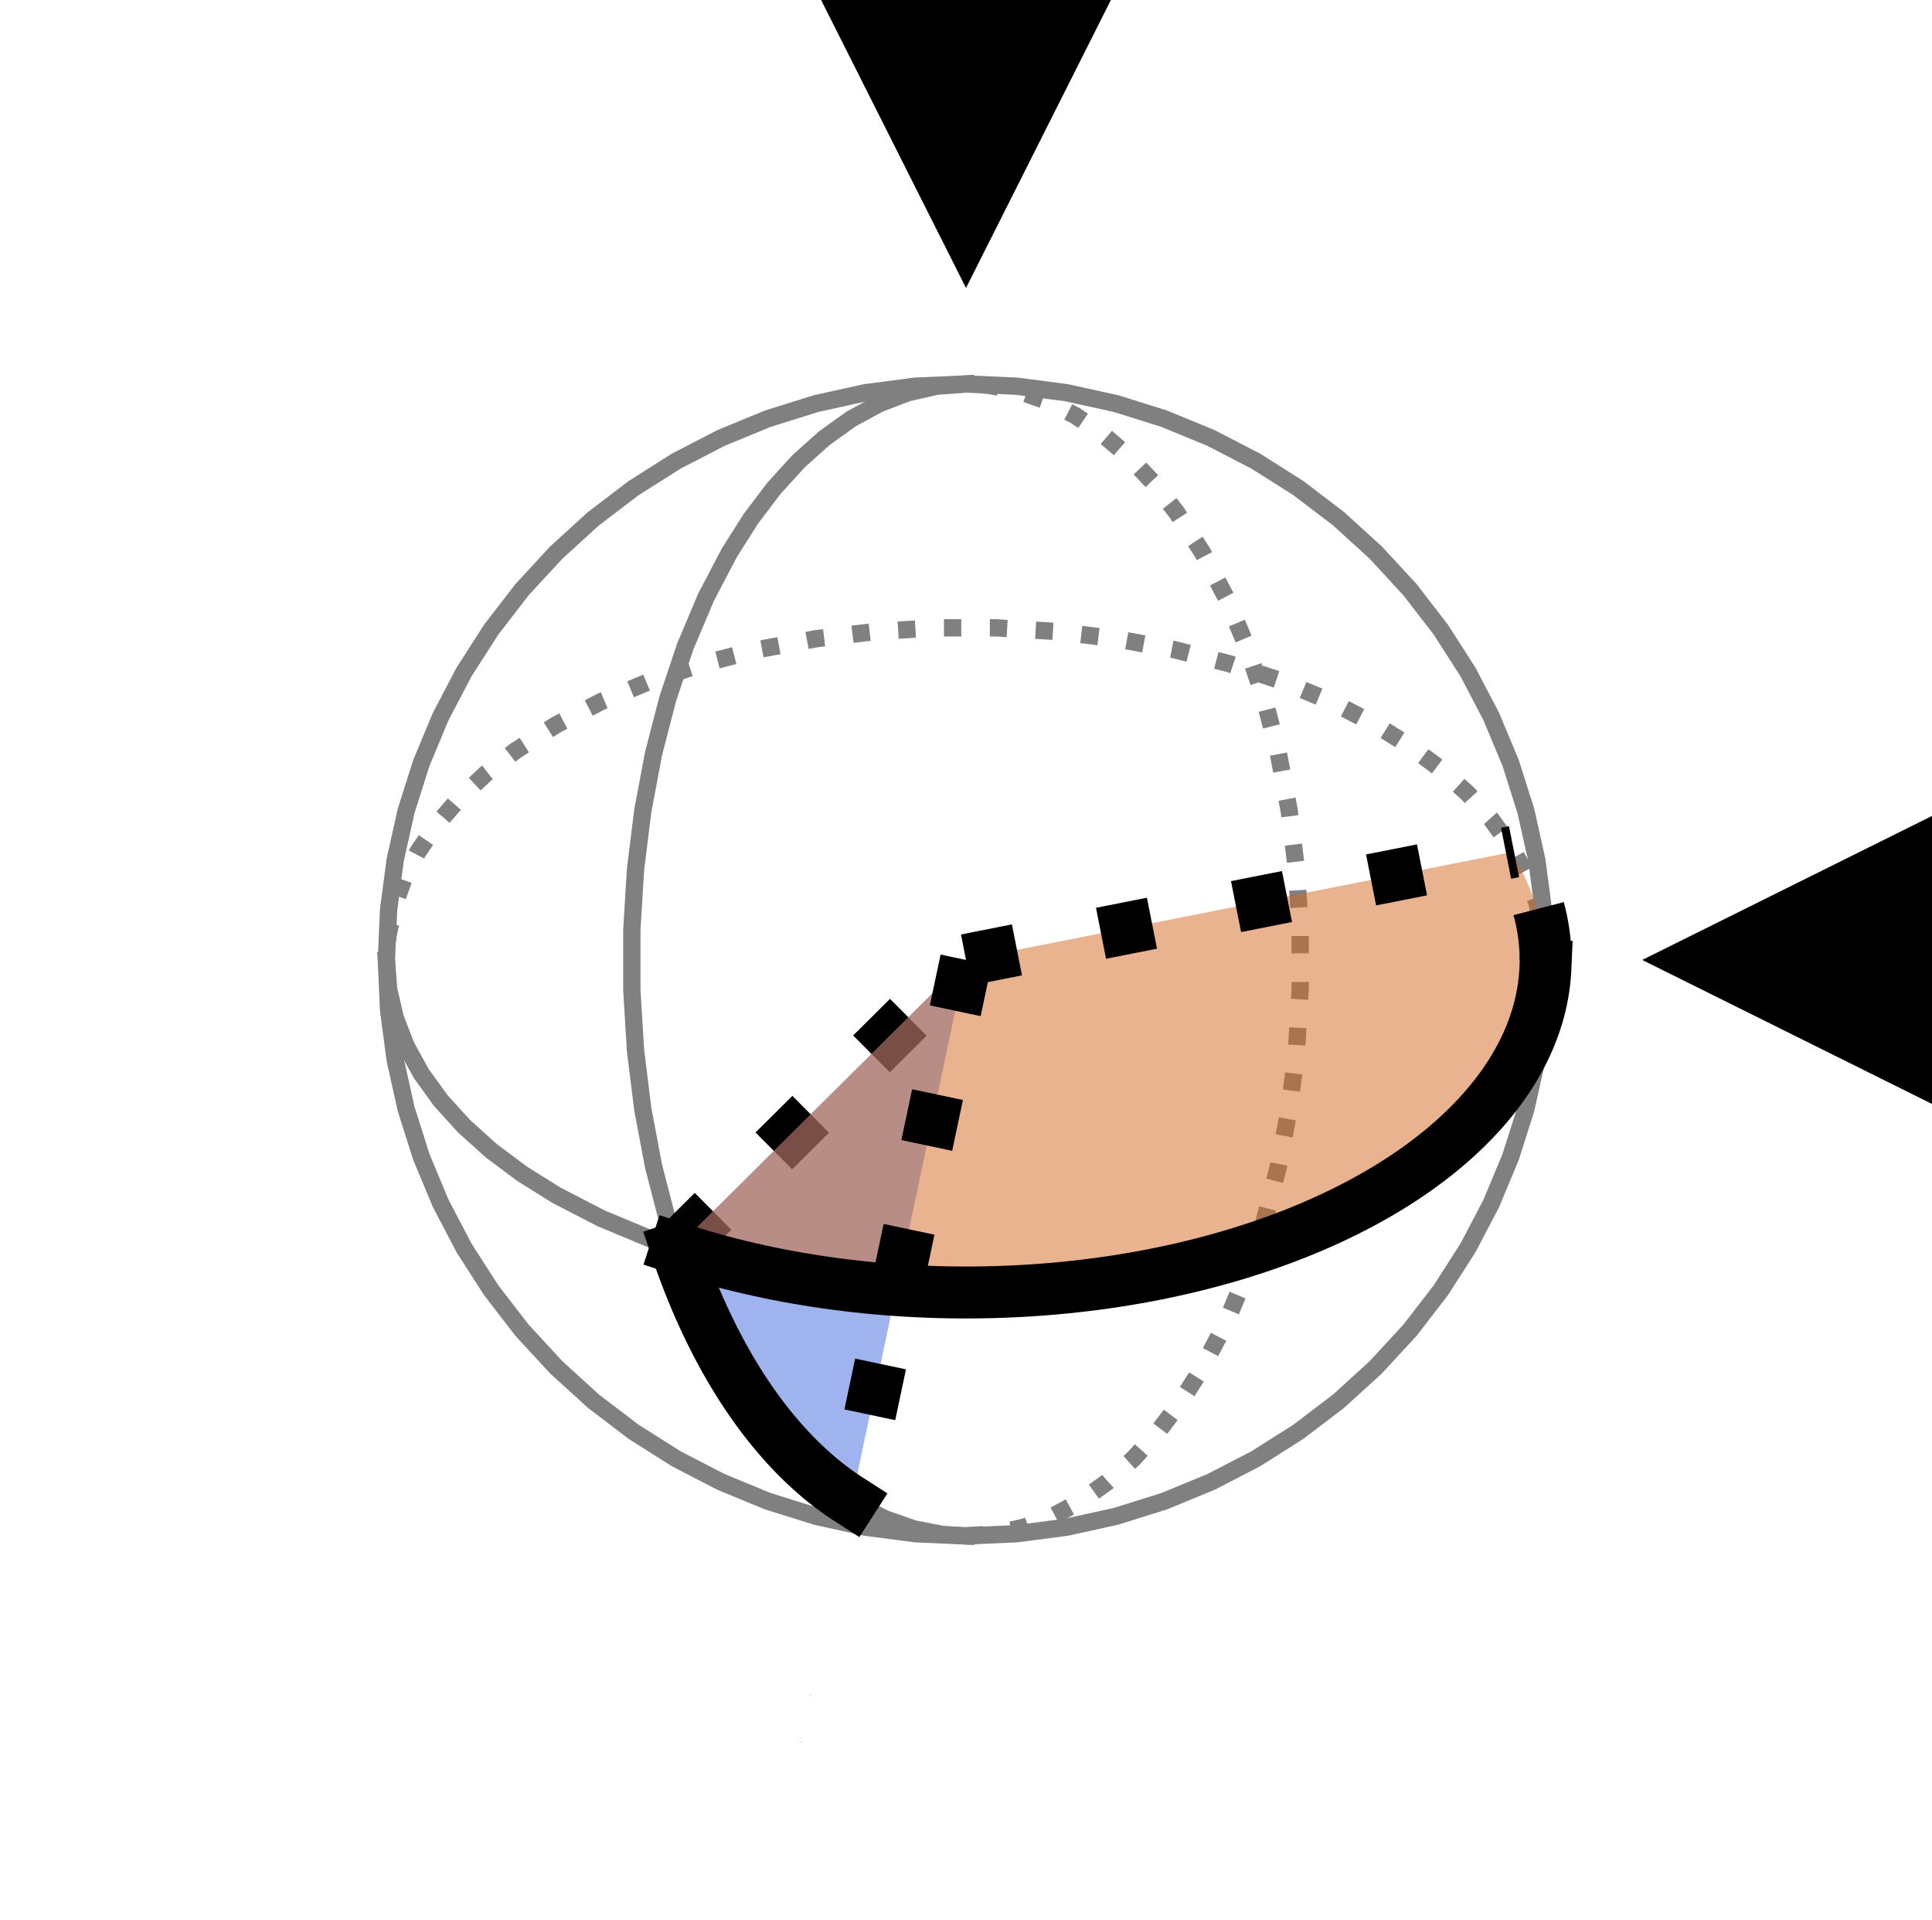
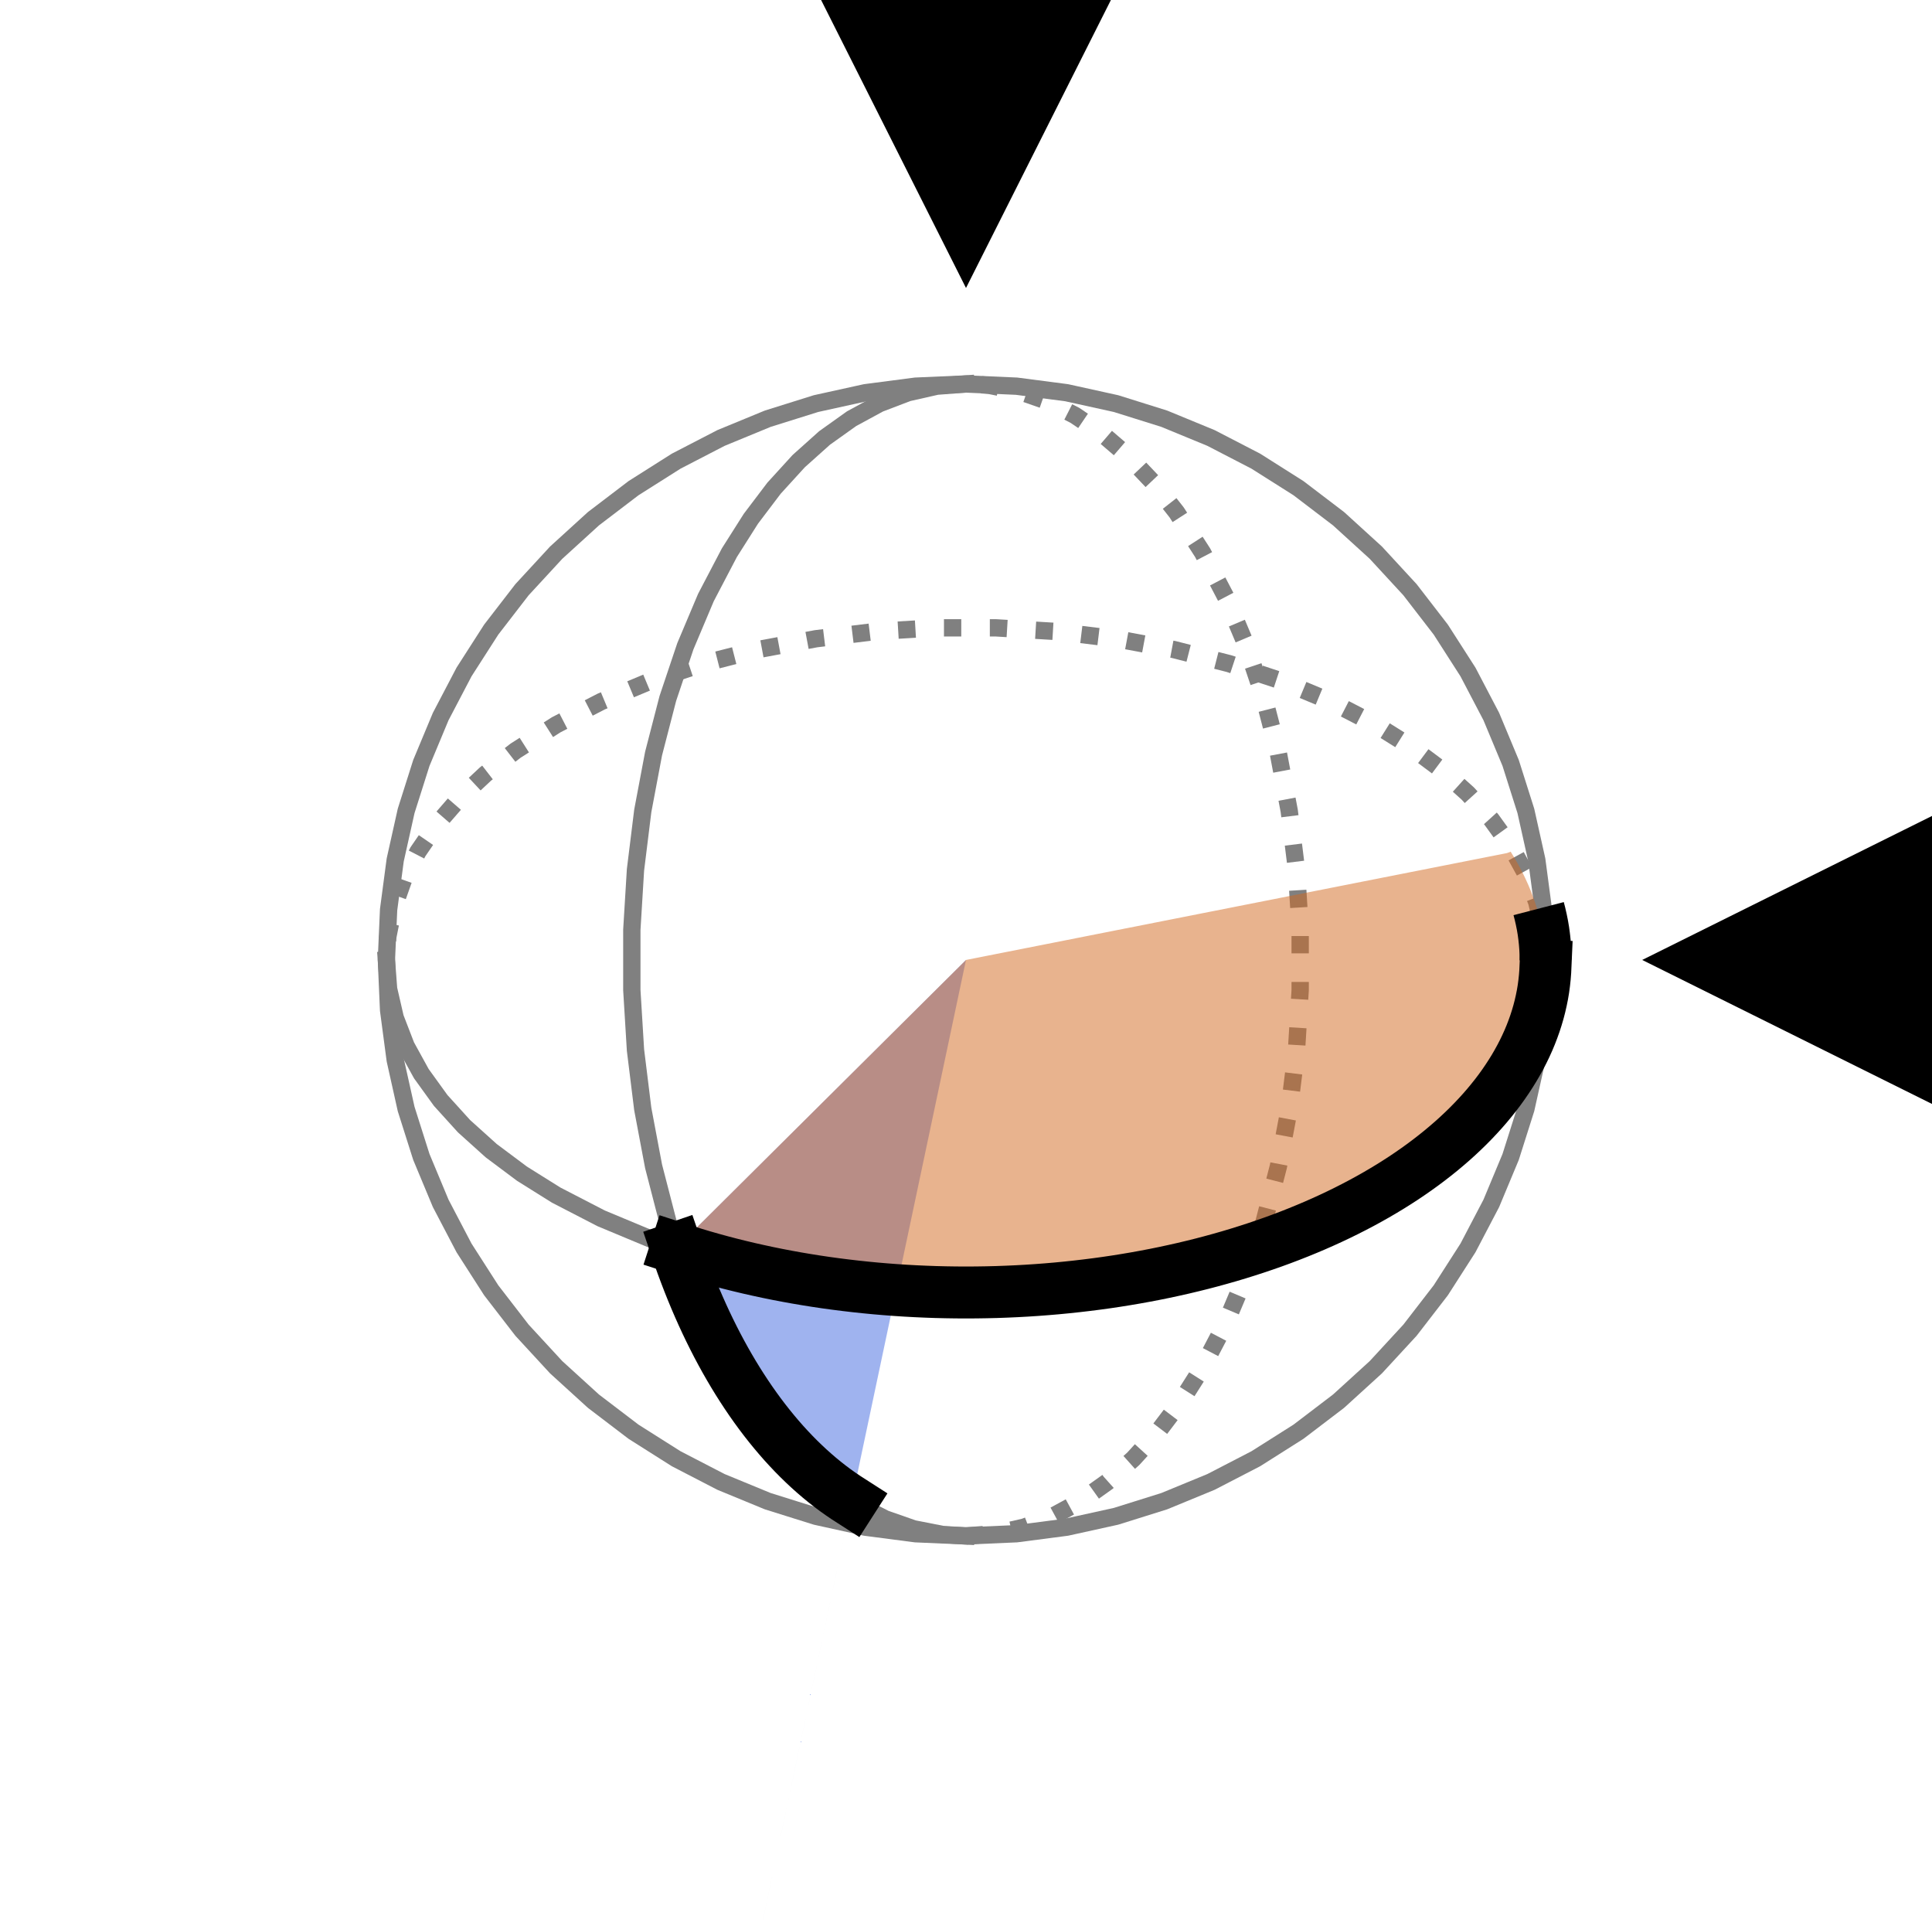
<svg xmlns="http://www.w3.org/2000/svg" xmlns:xlink="http://www.w3.org/1999/xlink" height="110.88pt" version="1.1" viewBox="0 0 111.6 110.88" width="111.6pt">
  <defs>
    <style type="text/css">
            *{stroke-linecap:butt;stroke-linejoin:round;}
        </style>
  </defs>
  <g id="figure_1">
    <g id="patch_1">
      <path d="M 0 110.88 L 111.6 110.88 L 111.6 0 L 0 0 z" style="fill:none;" />
    </g>
    <g id="axes_1">
      <g id="line2d_1">
-         <path clip-path="url(#p7135ebece0)" d="M 89.28 55.44 L 89.153 53.766 L 88.771 52.105 L 88.139 50.469 L 87.261 48.872 L 86.143 47.324 L 84.795 45.838 L 83.225 44.424 L 81.447 43.095 L 79.474 41.86 L 76.87 40.515 L 74.035 39.333 L 71 38.328 L 67.798 37.511 L 64.465 36.889 L 61.037 36.471 L 57.552 36.261 L 54.048 36.261 L 50.563 36.471 L 47.135 36.889 L 43.802 37.511 L 40.6 38.328 L 37.565 39.333 L 34.73 40.515 L 32.126 41.86 L 29.781 43.354 L 28.044 44.701 L 26.518 46.129 L 25.214 47.629 L 24.144 49.187 L 23.314 50.794 L 22.732 52.436 L 22.402 54.1 L 22.325 55.105 L 22.325 55.105 " style="fill:none;stroke:#808080;stroke-dasharray:1,1.65;stroke-dashoffset:0;" />
+         <path clip-path="url(#p558f97eeed)" d="M 89.28 55.44 L 89.153 53.766 L 88.771 52.105 L 88.139 50.469 L 87.261 48.872 L 86.143 47.324 L 84.795 45.838 L 83.225 44.424 L 81.447 43.095 L 79.474 41.86 L 76.87 40.515 L 74.035 39.333 L 71 38.328 L 67.798 37.511 L 64.465 36.889 L 61.037 36.471 L 57.552 36.261 L 54.048 36.261 L 50.563 36.471 L 47.135 36.889 L 43.802 37.511 L 40.6 38.328 L 37.565 39.333 L 34.73 40.515 L 32.126 41.86 L 29.781 43.354 L 28.044 44.701 L 26.518 46.129 L 25.214 47.629 L 24.144 49.187 L 23.314 50.794 L 22.732 52.436 L 22.402 54.1 L 22.325 55.105 L 22.325 55.105 " style="fill:none;stroke:#808080;stroke-dasharray:1,1.65;stroke-dashoffset:0;" />
      </g>
      <g id="line2d_2">
-         <path clip-path="url(#p7135ebece0)" d="M 22.32 55.44 L 22.447 57.114 L 22.829 58.775 L 23.461 60.411 L 24.339 62.008 L 25.457 63.556 L 26.805 65.042 L 28.375 66.456 L 30.153 67.785 L 32.126 69.02 L 34.73 70.365 L 37.565 71.547 L 40.6 72.552 L 43.802 73.369 L 47.135 73.991 L 50.563 74.409 L 54.048 74.619 L 57.552 74.619 L 61.037 74.409 L 64.465 73.991 L 67.798 73.369 L 71 72.552 L 74.035 71.547 L 76.87 70.365 L 79.474 69.02 L 81.819 67.526 L 83.556 66.179 L 85.082 64.751 L 86.386 63.251 L 87.456 61.693 L 88.286 60.086 L 88.868 58.444 L 89.198 56.78 L 89.28 55.44 L 89.28 55.44 " style="fill:none;stroke:#808080;stroke-linecap:square;" />
+         <path clip-path="url(#p558f97eeed)" d="M 22.32 55.44 L 22.447 57.114 L 22.829 58.775 L 23.461 60.411 L 24.339 62.008 L 25.457 63.556 L 26.805 65.042 L 28.375 66.456 L 30.153 67.785 L 32.126 69.02 L 34.73 70.365 L 37.565 71.547 L 40.6 72.552 L 43.802 73.369 L 47.135 73.991 L 50.563 74.409 L 54.048 74.619 L 57.552 74.619 L 61.037 74.409 L 64.465 73.991 L 67.798 73.369 L 71 72.552 L 74.035 71.547 L 76.87 70.365 L 79.474 69.02 L 81.819 67.526 L 83.556 66.179 L 85.082 64.751 L 86.386 63.251 L 87.456 61.693 L 88.286 60.086 L 88.868 58.444 L 89.198 56.78 L 89.28 55.44 L 89.28 55.44 " style="fill:none;stroke:#808080;stroke-linecap:square;" />
      </g>
      <g id="line2d_3">
-         <path clip-path="url(#p7135ebece0)" d="M 55.8 88.704 L 57.485 88.577 L 59.157 88.199 L 60.803 87.571 L 62.411 86.698 L 63.969 85.587 L 65.465 84.247 L 66.887 82.688 L 68.225 80.922 L 69.468 78.961 L 70.822 76.374 L 72.011 73.557 L 73.023 70.542 L 73.846 67.361 L 74.471 64.049 L 74.892 60.644 L 75.103 57.181 L 75.103 53.699 L 74.892 50.236 L 74.471 46.831 L 73.846 43.519 L 73.023 40.338 L 72.011 37.323 L 70.822 34.506 L 69.468 31.919 L 67.965 29.589 L 66.609 27.863 L 65.171 26.347 L 63.662 25.052 L 62.093 23.988 L 60.476 23.164 L 58.824 22.586 L 57.148 22.257 L 56.137 22.181 L 56.137 22.181 " style="fill:none;stroke:#808080;stroke-dasharray:1,1.65;stroke-dashoffset:0;" />
+         <path clip-path="url(#p558f97eeed)" d="M 55.8 88.704 L 57.485 88.577 L 59.157 88.199 L 60.803 87.571 L 62.411 86.698 L 63.969 85.587 L 65.465 84.247 L 66.887 82.688 L 68.225 80.922 L 69.468 78.961 L 70.822 76.374 L 72.011 73.557 L 73.023 70.542 L 73.846 67.361 L 74.471 64.049 L 74.892 60.644 L 75.103 57.181 L 75.103 53.699 L 74.892 50.236 L 74.471 46.831 L 73.846 43.519 L 73.023 40.338 L 72.011 37.323 L 70.822 34.506 L 69.468 31.919 L 67.965 29.589 L 66.609 27.863 L 65.171 26.347 L 63.662 25.052 L 62.093 23.988 L 60.476 23.164 L 58.824 22.586 L 57.148 22.257 L 56.137 22.181 L 56.137 22.181 " style="fill:none;stroke:#808080;stroke-dasharray:1,1.65;stroke-dashoffset:0;" />
      </g>
      <g id="line2d_4">
-         <path clip-path="url(#p7135ebece0)" d="M 55.8 22.176 L 54.115 22.303 L 52.443 22.681 L 50.797 23.309 L 49.189 24.182 L 47.631 25.293 L 46.135 26.633 L 44.713 28.192 L 43.375 29.958 L 42.132 31.919 L 40.778 34.506 L 39.589 37.323 L 38.577 40.338 L 37.754 43.519 L 37.129 46.831 L 36.708 50.236 L 36.497 53.699 L 36.497 57.181 L 36.708 60.644 L 37.129 64.049 L 37.754 67.361 L 38.577 70.542 L 39.589 73.557 L 40.778 76.374 L 42.132 78.961 L 43.635 81.291 L 44.991 83.017 L 46.429 84.533 L 47.938 85.828 L 49.507 86.892 L 51.124 87.716 L 52.776 88.294 L 54.452 88.623 L 55.8 88.704 L 55.8 88.704 " style="fill:none;stroke:#808080;stroke-linecap:square;" />
+         <path clip-path="url(#p558f97eeed)" d="M 55.8 22.176 L 54.115 22.303 L 52.443 22.681 L 50.797 23.309 L 49.189 24.182 L 47.631 25.293 L 46.135 26.633 L 44.713 28.192 L 43.375 29.958 L 42.132 31.919 L 40.778 34.506 L 39.589 37.323 L 38.577 40.338 L 37.754 43.519 L 37.129 46.831 L 36.708 50.236 L 36.497 53.699 L 36.497 57.181 L 36.708 60.644 L 37.129 64.049 L 37.754 67.361 L 38.577 70.542 L 39.589 73.557 L 40.778 76.374 L 42.132 78.961 L 43.635 81.291 L 44.991 83.017 L 46.429 84.533 L 47.938 85.828 L 49.507 86.892 L 51.124 87.716 L 52.776 88.294 L 54.452 88.623 L 55.8 88.704 L 55.8 88.704 " style="fill:none;stroke:#808080;stroke-linecap:square;" />
      </g>
      <g id="line2d_5">
-         <path clip-path="url(#p7135ebece0)" d="M 89.28 55.44 L 89.153 52.541 L 88.771 49.664 L 88.139 46.831 L 87.261 44.063 L 86.143 41.382 L 84.795 38.808 L 83.225 36.361 L 81.447 34.058 L 79.474 31.919 L 77.321 29.958 L 75.003 28.192 L 72.54 26.633 L 69.949 25.293 L 67.251 24.182 L 64.465 23.309 L 61.614 22.681 L 58.718 22.303 L 55.8 22.176 L 52.882 22.303 L 49.986 22.681 L 47.135 23.309 L 44.349 24.182 L 41.651 25.293 L 39.06 26.633 L 36.597 28.192 L 34.279 29.958 L 32.126 31.919 L 30.153 34.058 L 28.375 36.361 L 26.805 38.808 L 25.457 41.382 L 24.339 44.063 L 23.461 46.831 L 22.829 49.664 L 22.447 52.541 L 22.32 55.44 L 22.447 58.339 L 22.829 61.216 L 23.461 64.049 L 24.339 66.817 L 25.457 69.498 L 26.805 72.072 L 28.375 74.519 L 30.153 76.822 L 32.126 78.961 L 34.279 80.922 L 36.597 82.688 L 39.06 84.247 L 41.651 85.587 L 44.349 86.698 L 47.135 87.571 L 49.986 88.199 L 52.882 88.577 L 55.8 88.704 L 58.718 88.577 L 61.614 88.199 L 64.465 87.571 L 67.251 86.698 L 69.949 85.587 L 72.54 84.247 L 75.003 82.688 L 77.321 80.922 L 79.474 78.961 L 81.447 76.822 L 83.225 74.519 L 84.795 72.072 L 86.143 69.498 L 87.261 66.817 L 88.139 64.049 L 88.771 61.216 L 89.153 58.339 L 89.28 55.44 L 89.28 55.44 " style="fill:none;stroke:#808080;stroke-linecap:square;" />
+         <path clip-path="url(#p558f97eeed)" d="M 89.28 55.44 L 89.153 52.541 L 88.771 49.664 L 88.139 46.831 L 87.261 44.063 L 86.143 41.382 L 84.795 38.808 L 83.225 36.361 L 81.447 34.058 L 79.474 31.919 L 77.321 29.958 L 75.003 28.192 L 72.54 26.633 L 69.949 25.293 L 67.251 24.182 L 64.465 23.309 L 61.614 22.681 L 58.718 22.303 L 55.8 22.176 L 52.882 22.303 L 49.986 22.681 L 47.135 23.309 L 44.349 24.182 L 41.651 25.293 L 39.06 26.633 L 36.597 28.192 L 34.279 29.958 L 32.126 31.919 L 30.153 34.058 L 28.375 36.361 L 26.805 38.808 L 25.457 41.382 L 24.339 44.063 L 23.461 46.831 L 22.829 49.664 L 22.447 52.541 L 22.32 55.44 L 22.447 58.339 L 22.829 61.216 L 23.461 64.049 L 24.339 66.817 L 25.457 69.498 L 26.805 72.072 L 28.375 74.519 L 30.153 76.822 L 32.126 78.961 L 34.279 80.922 L 36.597 82.688 L 39.06 84.247 L 41.651 85.587 L 44.349 86.698 L 47.135 87.571 L 49.986 88.199 L 52.882 88.577 L 55.8 88.704 L 58.718 88.577 L 61.614 88.199 L 64.465 87.571 L 67.251 86.698 L 69.949 85.587 L 72.54 84.247 L 75.003 82.688 L 77.321 80.922 L 79.474 78.961 L 81.447 76.822 L 83.225 74.519 L 84.795 72.072 L 86.143 69.498 L 87.261 66.817 L 88.139 64.049 L 88.771 61.216 L 89.153 58.339 L 89.28 55.44 L 89.28 55.44 " style="fill:none;stroke:#808080;stroke-linecap:square;" />
+       </g>
+       <g id="PolyCollection_1">
+         <path clip-path="url(#p558f97eeed)" d="M 49.189 86.698 L 49.189 86.698 L 48.873 86.495 L 48.559 86.282 L 48.247 86.06 L 47.938 85.828 L 47.631 85.587 L 47.326 85.337 L 47.025 85.078 L 46.725 84.81 L 46.429 84.533 L 46.135 84.247 L 45.844 83.953 L 45.557 83.649 L 45.272 83.338 L 44.991 83.017 L 44.713 82.688 L 44.438 82.351 L 44.167 82.006 L 43.899 81.652 L 43.635 81.291 L 43.375 80.922 L 43.119 80.545 L 42.866 80.16 L 42.617 79.768 L 42.372 79.368 L 42.132 78.961 L 41.895 78.547 L 41.663 78.126 L 41.435 77.698 L 41.212 77.263 L 40.993 76.822 L 40.778 76.374 L 40.568 75.919 L 40.363 75.459 L 40.162 74.992 L 39.966 74.519 L 39.775 74.041 L 39.589 73.557 L 39.407 73.067 L 39.231 72.572 L 39.06 72.072 L 55.8 55.44 L 55.8 55.44 L 55.8 55.44 L 39.06 134.588 L 39.231 133.778 L 39.407 132.945 L 39.589 132.088 L 39.775 131.207 L 39.966 130.304 L 40.162 129.378 L 40.363 128.429 L 40.568 127.458 L 40.778 126.465 L 40.993 125.45 L 41.212 124.414 L 41.435 123.358 L 41.663 122.28 L 41.895 121.182 L 42.132 120.064 L 42.372 118.926 L 42.617 117.769 L 42.866 116.593 L 43.119 115.399 L 43.375 114.186 L 43.635 112.955 L 43.899 111.707 L 44.167 110.441 L 44.438 109.159 L 44.713 107.86 L 44.991 106.546 L 45.272 105.216 L 45.557 103.87 L 45.844 102.51 L 46.135 101.136 L 46.429 99.748 L 46.725 98.346 L 47.025 96.931 L 47.326 95.504 L 47.631 94.064 L 47.938 92.613 L 48.247 91.15 L 48.559 89.676 L 48.873 88.192 L 49.189 86.698 z" style="fill:#4169e1;fill-opacity:0.5;" />
+       </g>
+       <g id="PolyCollection_2">
+         <path clip-path="url(#p558f97eeed)" d="M 39.06 72.072 L 39.06 72.072 L 39.569 72.237 L 40.082 72.397 L 40.6 72.552 L 41.123 72.701 L 41.651 72.846 L 42.182 72.985 L 42.718 73.118 L 43.258 73.247 L 43.802 73.369 L 44.349 73.487 L 44.9 73.599 L 45.454 73.705 L 46.011 73.806 L 46.572 73.901 L 47.135 73.991 L 47.7 74.075 L 48.269 74.153 L 48.839 74.225 L 49.412 74.292 L 49.986 74.353 L 50.563 74.409 L 51.14 74.458 L 51.72 74.502 L 52.3 74.54 L 52.882 74.572 L 53.465 74.598 L 54.048 74.619 L 54.632 74.633 L 55.216 74.642 L 55.8 74.645 L 56.384 74.642 L 56.968 74.633 L 57.552 74.619 L 58.135 74.598 L 58.718 74.572 L 59.3 74.54 L 59.88 74.502 L 60.46 74.458 L 61.037 74.409 L 61.614 74.353 L 62.188 74.292 L 62.761 74.225 L 63.331 74.153 L 63.9 74.075 L 64.465 73.991 L 65.028 73.901 L 65.589 73.806 L 66.146 73.705 L 66.7 73.599 L 67.251 73.487 L 67.798 73.369 L 68.342 73.247 L 68.882 73.118 L 69.418 72.985 L 69.949 72.846 L 70.477 72.701 L 71 72.552 L 71.518 72.397 L 72.031 72.237 L 72.54 72.072 L 73.043 71.902 L 73.542 71.727 L 74.035 71.547 L 74.522 71.362 L 75.003 71.172 L 75.479 70.977 L 75.949 70.778 L 76.412 70.574 L 76.87 70.365 L 77.321 70.152 L 77.765 69.934 L 78.202 69.712 L 78.633 69.486 L 79.057 69.255 L 79.474 69.02 L 79.883 68.781 L 80.286 68.538 L 80.68 68.291 L 81.068 68.04 L 81.447 67.785 L 81.819 67.526 L 82.183 67.264 L 82.538 66.998 L 82.886 66.728 L 83.225 66.456 L 83.556 66.179 L 83.879 65.9 L 84.193 65.617 L 84.498 65.331 L 84.795 65.042 L 85.082 64.751 L 85.361 64.456 L 85.631 64.159 L 85.892 63.859 L 86.143 63.556 L 86.386 63.251 L 86.619 62.944 L 86.842 62.634 L 87.056 62.322 L 87.261 62.008 L 87.456 61.693 L 87.641 61.375 L 87.817 61.055 L 87.983 60.734 L 88.139 60.411 L 88.286 60.086 L 88.422 59.76 L 88.548 59.433 L 88.665 59.104 L 88.771 58.775 L 88.868 58.444 L 88.954 58.113 L 89.03 57.78 L 89.097 57.447 L 89.153 57.114 L 89.198 56.78 L 89.234 56.445 L 89.26 56.11 L 89.275 55.775 L 89.275 55.44 L 89.275 55.44 L 89.26 55.105 L 89.234 54.77 L 89.198 54.435 L 89.153 54.1 L 89.097 53.766 L 89.03 53.433 L 88.954 53.1 L 88.868 52.767 L 88.771 52.436 L 88.665 52.105 L 88.548 51.776 L 88.422 51.447 L 88.286 51.12 L 88.139 50.794 L 87.983 50.469 L 87.817 50.146 L 87.641 49.825 L 87.456 49.505 L 87.261 49.187 L 87.056 49.266 L 86.842 49.309 L 86.619 49.353 L 86.386 49.399 L 86.143 49.447 L 85.892 49.496 L 85.631 49.548 L 85.361 49.601 L 85.082 49.656 L 84.795 49.713 L 84.498 49.772 L 84.193 49.832 L 83.879 49.894 L 83.556 49.958 L 83.225 50.023 L 82.886 50.09 L 82.538 50.159 L 82.183 50.229 L 81.819 50.301 L 81.447 50.374 L 81.068 50.449 L 80.68 50.526 L 80.286 50.604 L 79.883 50.683 L 79.474 50.764 L 79.057 50.846 L 78.633 50.93 L 78.202 51.015 L 77.765 51.102 L 77.321 51.189 L 76.87 51.278 L 76.412 51.369 L 75.949 51.46 L 75.479 51.553 L 75.003 51.647 L 74.522 51.742 L 74.035 51.838 L 73.542 51.936 L 73.043 52.034 L 72.54 52.134 L 72.031 52.234 L 71.518 52.335 L 71 52.438 L 70.477 52.541 L 69.949 52.645 L 69.418 52.75 L 68.882 52.856 L 68.342 52.963 L 67.798 53.07 L 67.251 53.178 L 66.7 53.287 L 66.146 53.397 L 65.589 53.507 L 65.028 53.617 L 64.465 53.728 L 63.9 53.84 L 63.331 53.952 L 62.761 54.065 L 62.188 54.178 L 61.614 54.292 L 61.037 54.406 L 60.46 54.52 L 59.88 54.634 L 59.3 54.749 L 58.718 54.864 L 58.135 54.979 L 57.552 55.094 L 56.968 55.209 L 56.384 55.325 L 55.8 55.44 L 55.216 56.021 L 54.632 56.601 L 54.048 57.181 L 53.465 57.76 L 52.882 58.339 L 52.3 58.917 L 51.72 59.494 L 51.14 60.069 L 50.563 60.644 L 49.986 61.216 L 49.412 61.787 L 48.839 62.356 L 48.269 62.923 L 47.7 63.487 L 47.135 64.049 L 46.572 64.609 L 46.011 65.165 L 45.454 65.719 L 44.9 66.27 L 44.349 66.817 L 43.802 67.361 L 43.258 67.901 L 42.718 68.437 L 42.182 68.97 L 41.651 69.498 L 41.123 70.022 L 40.6 70.542 L 40.082 71.057 L 39.569 71.567 L 39.06 72.072 z" style="fill:#d2691e;fill-opacity:0.5;" />
      </g>
      <g id="line2d_6">
-         <path clip-path="url(#p7135ebece0)" d="M 39.06 72.072 L 55.8 55.44 " style="fill:none;stroke:#000000;stroke-dasharray:3,4.95;stroke-dashoffset:0;stroke-width:3;" />
-       </g>
-       <g id="PolyCollection_1">
-         <path clip-path="url(#p7135ebece0)" d="M 49.189 86.698 L 49.189 86.698 L 48.873 86.495 L 48.559 86.282 L 48.247 86.06 L 47.938 85.828 L 47.631 85.587 L 47.326 85.337 L 47.025 85.078 L 46.725 84.81 L 46.429 84.533 L 46.135 84.247 L 45.844 83.953 L 45.557 83.649 L 45.272 83.338 L 44.991 83.017 L 44.713 82.688 L 44.438 82.351 L 44.167 82.006 L 43.899 81.652 L 43.635 81.291 L 43.375 80.922 L 43.119 80.545 L 42.866 80.16 L 42.617 79.768 L 42.372 79.368 L 42.132 78.961 L 41.895 78.547 L 41.663 78.126 L 41.435 77.698 L 41.212 77.263 L 40.993 76.822 L 40.778 76.374 L 40.568 75.919 L 40.363 75.459 L 40.162 74.992 L 39.966 74.519 L 39.775 74.041 L 39.589 73.557 L 39.407 73.067 L 39.231 72.572 L 39.06 72.072 L 55.8 55.44 L 55.8 55.44 L 55.8 55.44 L 39.06 134.588 L 39.231 133.778 L 39.407 132.945 L 39.589 132.088 L 39.775 131.207 L 39.966 130.304 L 40.162 129.378 L 40.363 128.429 L 40.568 127.458 L 40.778 126.465 L 40.993 125.45 L 41.212 124.414 L 41.435 123.358 L 41.663 122.28 L 41.895 121.182 L 42.132 120.064 L 42.372 118.926 L 42.617 117.769 L 42.866 116.593 L 43.119 115.399 L 43.375 114.186 L 43.635 112.955 L 43.899 111.707 L 44.167 110.441 L 44.438 109.159 L 44.713 107.86 L 44.991 106.546 L 45.272 105.216 L 45.557 103.87 L 45.844 102.51 L 46.135 101.136 L 46.429 99.748 L 46.725 98.346 L 47.025 96.931 L 47.326 95.504 L 47.631 94.064 L 47.938 92.613 L 48.247 91.15 L 48.559 89.676 L 48.873 88.192 L 49.189 86.698 z" style="fill:#4169e1;fill-opacity:0.5;" />
-       </g>
-       <g id="PolyCollection_2">
-         <path clip-path="url(#p7135ebece0)" d="M 39.06 72.072 L 39.06 72.072 L 39.569 72.237 L 40.082 72.397 L 40.6 72.552 L 41.123 72.701 L 41.651 72.846 L 42.182 72.985 L 42.718 73.118 L 43.258 73.247 L 43.802 73.369 L 44.349 73.487 L 44.9 73.599 L 45.454 73.705 L 46.011 73.806 L 46.572 73.901 L 47.135 73.991 L 47.7 74.075 L 48.269 74.153 L 48.839 74.225 L 49.412 74.292 L 49.986 74.353 L 50.563 74.409 L 51.14 74.458 L 51.72 74.502 L 52.3 74.54 L 52.882 74.572 L 53.465 74.598 L 54.048 74.619 L 54.632 74.633 L 55.216 74.642 L 55.8 74.645 L 56.384 74.642 L 56.968 74.633 L 57.552 74.619 L 58.135 74.598 L 58.718 74.572 L 59.3 74.54 L 59.88 74.502 L 60.46 74.458 L 61.037 74.409 L 61.614 74.353 L 62.188 74.292 L 62.761 74.225 L 63.331 74.153 L 63.9 74.075 L 64.465 73.991 L 65.028 73.901 L 65.589 73.806 L 66.146 73.705 L 66.7 73.599 L 67.251 73.487 L 67.798 73.369 L 68.342 73.247 L 68.882 73.118 L 69.418 72.985 L 69.949 72.846 L 70.477 72.701 L 71 72.552 L 71.518 72.397 L 72.031 72.237 L 72.54 72.072 L 73.043 71.902 L 73.542 71.727 L 74.035 71.547 L 74.522 71.362 L 75.003 71.172 L 75.479 70.977 L 75.949 70.778 L 76.412 70.574 L 76.87 70.365 L 77.321 70.152 L 77.765 69.934 L 78.202 69.712 L 78.633 69.486 L 79.057 69.255 L 79.474 69.02 L 79.883 68.781 L 80.286 68.538 L 80.68 68.291 L 81.068 68.04 L 81.447 67.785 L 81.819 67.526 L 82.183 67.264 L 82.538 66.998 L 82.886 66.728 L 83.225 66.456 L 83.556 66.179 L 83.879 65.9 L 84.193 65.617 L 84.498 65.331 L 84.795 65.042 L 85.082 64.751 L 85.361 64.456 L 85.631 64.159 L 85.892 63.859 L 86.143 63.556 L 86.386 63.251 L 86.619 62.944 L 86.842 62.634 L 87.056 62.322 L 87.261 62.008 L 87.456 61.693 L 87.641 61.375 L 87.817 61.055 L 87.983 60.734 L 88.139 60.411 L 88.286 60.086 L 88.422 59.76 L 88.548 59.433 L 88.665 59.104 L 88.771 58.775 L 88.868 58.444 L 88.954 58.113 L 89.03 57.78 L 89.097 57.447 L 89.153 57.114 L 89.198 56.78 L 89.234 56.445 L 89.26 56.11 L 89.275 55.775 L 89.275 55.44 L 89.275 55.44 L 89.26 55.105 L 89.234 54.77 L 89.198 54.435 L 89.153 54.1 L 89.097 53.766 L 89.03 53.433 L 88.954 53.1 L 88.868 52.767 L 88.771 52.436 L 88.665 52.105 L 88.548 51.776 L 88.422 51.447 L 88.286 51.12 L 88.139 50.794 L 87.983 50.469 L 87.817 50.146 L 87.641 49.825 L 87.456 49.505 L 87.261 49.187 L 87.056 49.266 L 86.842 49.309 L 86.619 49.353 L 86.386 49.399 L 86.143 49.447 L 85.892 49.496 L 85.631 49.548 L 85.361 49.601 L 85.082 49.656 L 84.795 49.713 L 84.498 49.772 L 84.193 49.832 L 83.879 49.894 L 83.556 49.958 L 83.225 50.023 L 82.886 50.09 L 82.538 50.159 L 82.183 50.229 L 81.819 50.301 L 81.447 50.374 L 81.068 50.449 L 80.68 50.526 L 80.286 50.604 L 79.883 50.683 L 79.474 50.764 L 79.057 50.846 L 78.633 50.93 L 78.202 51.015 L 77.765 51.102 L 77.321 51.189 L 76.87 51.278 L 76.412 51.369 L 75.949 51.46 L 75.479 51.553 L 75.003 51.647 L 74.522 51.742 L 74.035 51.838 L 73.542 51.936 L 73.043 52.034 L 72.54 52.134 L 72.031 52.234 L 71.518 52.335 L 71 52.438 L 70.477 52.541 L 69.949 52.645 L 69.418 52.75 L 68.882 52.856 L 68.342 52.963 L 67.798 53.07 L 67.251 53.178 L 66.7 53.287 L 66.146 53.397 L 65.589 53.507 L 65.028 53.617 L 64.465 53.728 L 63.9 53.84 L 63.331 53.952 L 62.761 54.065 L 62.188 54.178 L 61.614 54.292 L 61.037 54.406 L 60.46 54.52 L 59.88 54.634 L 59.3 54.749 L 58.718 54.864 L 58.135 54.979 L 57.552 55.094 L 56.968 55.209 L 56.384 55.325 L 55.8 55.44 L 55.216 56.021 L 54.632 56.601 L 54.048 57.181 L 53.465 57.76 L 52.882 58.339 L 52.3 58.917 L 51.72 59.494 L 51.14 60.069 L 50.563 60.644 L 49.986 61.216 L 49.412 61.787 L 48.839 62.356 L 48.269 62.923 L 47.7 63.487 L 47.135 64.049 L 46.572 64.609 L 46.011 65.165 L 45.454 65.719 L 44.9 66.27 L 44.349 66.817 L 43.802 67.361 L 43.258 67.901 L 42.718 68.437 L 42.182 68.97 L 41.651 69.498 L 41.123 70.022 L 40.6 70.542 L 40.082 71.057 L 39.569 71.567 L 39.06 72.072 z" style="fill:#d2691e;fill-opacity:0.5;" />
+         <path clip-path="url(#p558f97eeed)" d="M 49.189 86.698 L 48.873 86.495 L 48.559 86.282 L 48.247 86.06 L 47.938 85.828 L 47.631 85.587 L 47.326 85.337 L 47.025 85.078 L 46.725 84.81 L 46.429 84.533 L 46.135 84.247 L 45.844 83.953 L 45.557 83.649 L 45.272 83.338 L 44.991 83.017 L 44.713 82.688 L 44.438 82.351 L 44.167 82.006 L 43.899 81.652 L 43.635 81.291 L 43.375 80.922 L 43.119 80.545 L 42.866 80.16 L 42.617 79.768 L 42.372 79.368 L 42.132 78.961 L 41.895 78.547 L 41.663 78.126 L 41.435 77.698 L 41.212 77.263 L 40.993 76.822 L 40.778 76.374 L 40.568 75.919 L 40.363 75.459 L 40.162 74.992 L 39.966 74.519 L 39.775 74.041 L 39.589 73.557 L 39.407 73.067 L 39.231 72.572 L 39.06 72.072 " style="fill:none;stroke:#000000;stroke-linecap:square;stroke-width:3;" />
      </g>
      <g id="line2d_7">
-         <path clip-path="url(#p7135ebece0)" d="M 49.189 86.698 L 48.873 86.495 L 48.559 86.282 L 48.247 86.06 L 47.938 85.828 L 47.631 85.587 L 47.326 85.337 L 47.025 85.078 L 46.725 84.81 L 46.429 84.533 L 46.135 84.247 L 45.844 83.953 L 45.557 83.649 L 45.272 83.338 L 44.991 83.017 L 44.713 82.688 L 44.438 82.351 L 44.167 82.006 L 43.899 81.652 L 43.635 81.291 L 43.375 80.922 L 43.119 80.545 L 42.866 80.16 L 42.617 79.768 L 42.372 79.368 L 42.132 78.961 L 41.895 78.547 L 41.663 78.126 L 41.435 77.698 L 41.212 77.263 L 40.993 76.822 L 40.778 76.374 L 40.568 75.919 L 40.363 75.459 L 40.162 74.992 L 39.966 74.519 L 39.775 74.041 L 39.589 73.557 L 39.407 73.067 L 39.231 72.572 L 39.06 72.072 " style="fill:none;stroke:#000000;stroke-linecap:square;stroke-width:3;" />
+         <path clip-path="url(#p558f97eeed)" d="M 39.06 72.072 L 39.569 72.237 L 40.082 72.397 L 40.6 72.552 L 41.123 72.701 L 41.651 72.846 L 42.182 72.985 L 42.718 73.118 L 43.258 73.247 L 43.802 73.369 L 44.349 73.487 L 44.9 73.599 L 45.454 73.705 L 46.011 73.806 L 46.572 73.901 L 47.135 73.991 L 47.7 74.075 L 48.269 74.153 L 48.839 74.225 L 49.412 74.292 L 49.986 74.353 L 50.563 74.409 L 51.14 74.458 L 51.72 74.502 L 52.3 74.54 L 52.882 74.572 L 53.465 74.598 L 54.048 74.619 L 54.632 74.633 L 55.216 74.642 L 55.8 74.645 L 56.384 74.642 L 56.968 74.633 L 57.552 74.619 L 58.135 74.598 L 58.718 74.572 L 59.3 74.54 L 59.88 74.502 L 60.46 74.458 L 61.037 74.409 L 61.614 74.353 L 62.188 74.292 L 62.761 74.225 L 63.331 74.153 L 63.9 74.075 L 64.465 73.991 L 65.028 73.901 L 65.589 73.806 L 66.146 73.705 L 66.7 73.599 L 67.251 73.487 L 67.798 73.369 L 68.342 73.247 L 68.882 73.118 L 69.418 72.985 L 69.949 72.846 L 70.477 72.701 L 71 72.552 L 71.518 72.397 L 72.031 72.237 L 72.54 72.072 L 73.043 71.902 L 73.542 71.727 L 74.035 71.547 L 74.522 71.362 L 75.003 71.172 L 75.479 70.977 L 75.949 70.778 L 76.412 70.574 L 76.87 70.365 L 77.321 70.152 L 77.765 69.934 L 78.202 69.712 L 78.633 69.486 L 79.057 69.255 L 79.474 69.02 L 79.883 68.781 L 80.286 68.538 L 80.68 68.291 L 81.068 68.04 L 81.447 67.785 L 81.819 67.526 L 82.183 67.264 L 82.538 66.998 L 82.886 66.728 L 83.225 66.456 L 83.556 66.179 L 83.879 65.9 L 84.193 65.617 L 84.498 65.331 L 84.795 65.042 L 85.082 64.751 L 85.361 64.456 L 85.631 64.159 L 85.892 63.859 L 86.143 63.556 L 86.386 63.251 L 86.619 62.944 L 86.842 62.634 L 87.056 62.322 L 87.261 62.008 L 87.456 61.693 L 87.641 61.375 L 87.817 61.055 L 87.983 60.734 L 88.139 60.411 L 88.286 60.086 L 88.422 59.76 L 88.548 59.433 L 88.665 59.104 L 88.771 58.775 L 88.868 58.444 L 88.954 58.113 L 89.03 57.78 L 89.097 57.447 L 89.153 57.114 L 89.198 56.78 L 89.234 56.445 L 89.26 56.11 L 89.275 55.775 " style="fill:none;stroke:#000000;stroke-linecap:square;stroke-width:3;" />
      </g>
      <g id="line2d_8">
-         <path clip-path="url(#p7135ebece0)" d="M 55.8 55.44 L 49.189 86.698 " style="fill:none;stroke:#000000;stroke-dasharray:3,4.95;stroke-dashoffset:0;stroke-width:3;" />
-       </g>
-       <g id="line2d_9">
-         <path clip-path="url(#p7135ebece0)" d="M 39.06 72.072 L 39.569 72.237 L 40.082 72.397 L 40.6 72.552 L 41.123 72.701 L 41.651 72.846 L 42.182 72.985 L 42.718 73.118 L 43.258 73.247 L 43.802 73.369 L 44.349 73.487 L 44.9 73.599 L 45.454 73.705 L 46.011 73.806 L 46.572 73.901 L 47.135 73.991 L 47.7 74.075 L 48.269 74.153 L 48.839 74.225 L 49.412 74.292 L 49.986 74.353 L 50.563 74.409 L 51.14 74.458 L 51.72 74.502 L 52.3 74.54 L 52.882 74.572 L 53.465 74.598 L 54.048 74.619 L 54.632 74.633 L 55.216 74.642 L 55.8 74.645 L 56.384 74.642 L 56.968 74.633 L 57.552 74.619 L 58.135 74.598 L 58.718 74.572 L 59.3 74.54 L 59.88 74.502 L 60.46 74.458 L 61.037 74.409 L 61.614 74.353 L 62.188 74.292 L 62.761 74.225 L 63.331 74.153 L 63.9 74.075 L 64.465 73.991 L 65.028 73.901 L 65.589 73.806 L 66.146 73.705 L 66.7 73.599 L 67.251 73.487 L 67.798 73.369 L 68.342 73.247 L 68.882 73.118 L 69.418 72.985 L 69.949 72.846 L 70.477 72.701 L 71 72.552 L 71.518 72.397 L 72.031 72.237 L 72.54 72.072 L 73.043 71.902 L 73.542 71.727 L 74.035 71.547 L 74.522 71.362 L 75.003 71.172 L 75.479 70.977 L 75.949 70.778 L 76.412 70.574 L 76.87 70.365 L 77.321 70.152 L 77.765 69.934 L 78.202 69.712 L 78.633 69.486 L 79.057 69.255 L 79.474 69.02 L 79.883 68.781 L 80.286 68.538 L 80.68 68.291 L 81.068 68.04 L 81.447 67.785 L 81.819 67.526 L 82.183 67.264 L 82.538 66.998 L 82.886 66.728 L 83.225 66.456 L 83.556 66.179 L 83.879 65.9 L 84.193 65.617 L 84.498 65.331 L 84.795 65.042 L 85.082 64.751 L 85.361 64.456 L 85.631 64.159 L 85.892 63.859 L 86.143 63.556 L 86.386 63.251 L 86.619 62.944 L 86.842 62.634 L 87.056 62.322 L 87.261 62.008 L 87.456 61.693 L 87.641 61.375 L 87.817 61.055 L 87.983 60.734 L 88.139 60.411 L 88.286 60.086 L 88.422 59.76 L 88.548 59.433 L 88.665 59.104 L 88.771 58.775 L 88.868 58.444 L 88.954 58.113 L 89.03 57.78 L 89.097 57.447 L 89.153 57.114 L 89.198 56.78 L 89.234 56.445 L 89.26 56.11 L 89.275 55.775 " style="fill:none;stroke:#000000;stroke-linecap:square;stroke-width:3;" />
-       </g>
-       <g id="line2d_10">
-         <path clip-path="url(#p7135ebece0)" d="M 89.28 55.44 L 89.275 55.105 L 89.26 54.77 L 89.234 54.435 L 89.198 54.1 L 89.153 53.766 L 89.097 53.433 L 89.03 53.1 L 88.954 52.767 L 88.868 52.436 L 88.771 52.105 L 88.665 51.776 L 88.548 51.447 L 88.422 51.12 L 88.286 50.794 L 88.139 50.469 L 87.983 50.146 L 87.817 49.825 L 87.641 49.505 L 87.456 49.187 " style="fill:none;stroke:#000000;stroke-dasharray:3,4.95;stroke-dashoffset:0;stroke-width:3;" />
-       </g>
-       <g id="line2d_11">
-         <path clip-path="url(#p7135ebece0)" d="M 55.8 55.44 L 87.456 49.187 " style="fill:none;stroke:#000000;stroke-dasharray:3,4.95;stroke-dashoffset:0;stroke-width:3;" />
+         <path clip-path="url(#p558f97eeed)" d="M 89.28 55.44 L 89.275 55.105 L 89.26 54.77 L 89.234 54.435 L 89.198 54.1 L 89.153 53.766 L 89.097 53.433 L 89.03 53.1 L 88.954 52.767 L 88.868 52.436 L 88.771 52.105 L 88.665 51.776 L 88.548 51.447 L 88.422 51.12 L 88.286 50.794 L 88.139 50.469 L 87.983 50.146 L 87.817 49.825 L 87.641 49.505 L 87.456 49.187 " style="fill:none;stroke:#000000;stroke-dasharray:3,4.95;stroke-dashoffset:0;stroke-width:3;" />
      </g>
      <g id="PolyCollection_3">
        <defs>
-           <path d="M 47.43 -110.88 L 47.43 -110.88 L 55.8 -110.88 L 64.17 -110.88 L 64.17 -110.88 L 64.17 -110.88 L 55.8 -94.248 L 47.43 -110.88 z" id="m676732e2d6" />
+           <path d="M 47.43 -110.88 L 47.43 -110.88 L 55.8 -110.88 L 64.17 -110.88 L 64.17 -110.88 L 64.17 -110.88 L 55.8 -94.248 L 47.43 -110.88 z" id="m7198963457" />
        </defs>
-         <g clip-path="url(#p7135ebece0)">
-           <use x="0" xlink:href="#m676732e2d6" y="110.88" />
+         <g clip-path="url(#p558f97eeed)">
+           <use x="0" xlink:href="#m7198963457" y="110.88" />
        </g>
      </g>
      <g id="PolyCollection_4">
        <defs>
-           <path d="M 94.86 -55.44 L 94.86 -55.44 L 111.6 -47.124 L 111.6 -63.756 L 111.6 -63.756 L 94.86 -55.44 z" id="md1a66137c8" />
+           <path d="M 94.86 -55.44 L 94.86 -55.44 L 111.6 -47.124 L 111.6 -63.756 L 111.6 -63.756 L 94.86 -55.44 z" id="m41012b0ce9" />
        </defs>
-         <g clip-path="url(#p7135ebece0)">
-           <use x="0" xlink:href="#md1a66137c8" y="110.88" />
+         <g clip-path="url(#p558f97eeed)">
+           <use x="0" xlink:href="#m41012b0ce9" y="110.88" />
        </g>
      </g>
    </g>
  </g>
  <defs>
-     <clipPath id="p7135ebece0">
+     <clipPath id="p558f97eeed">
      <rect height="110.88" width="111.6" x="0" y="-0" />
    </clipPath>
  </defs>
</svg>
